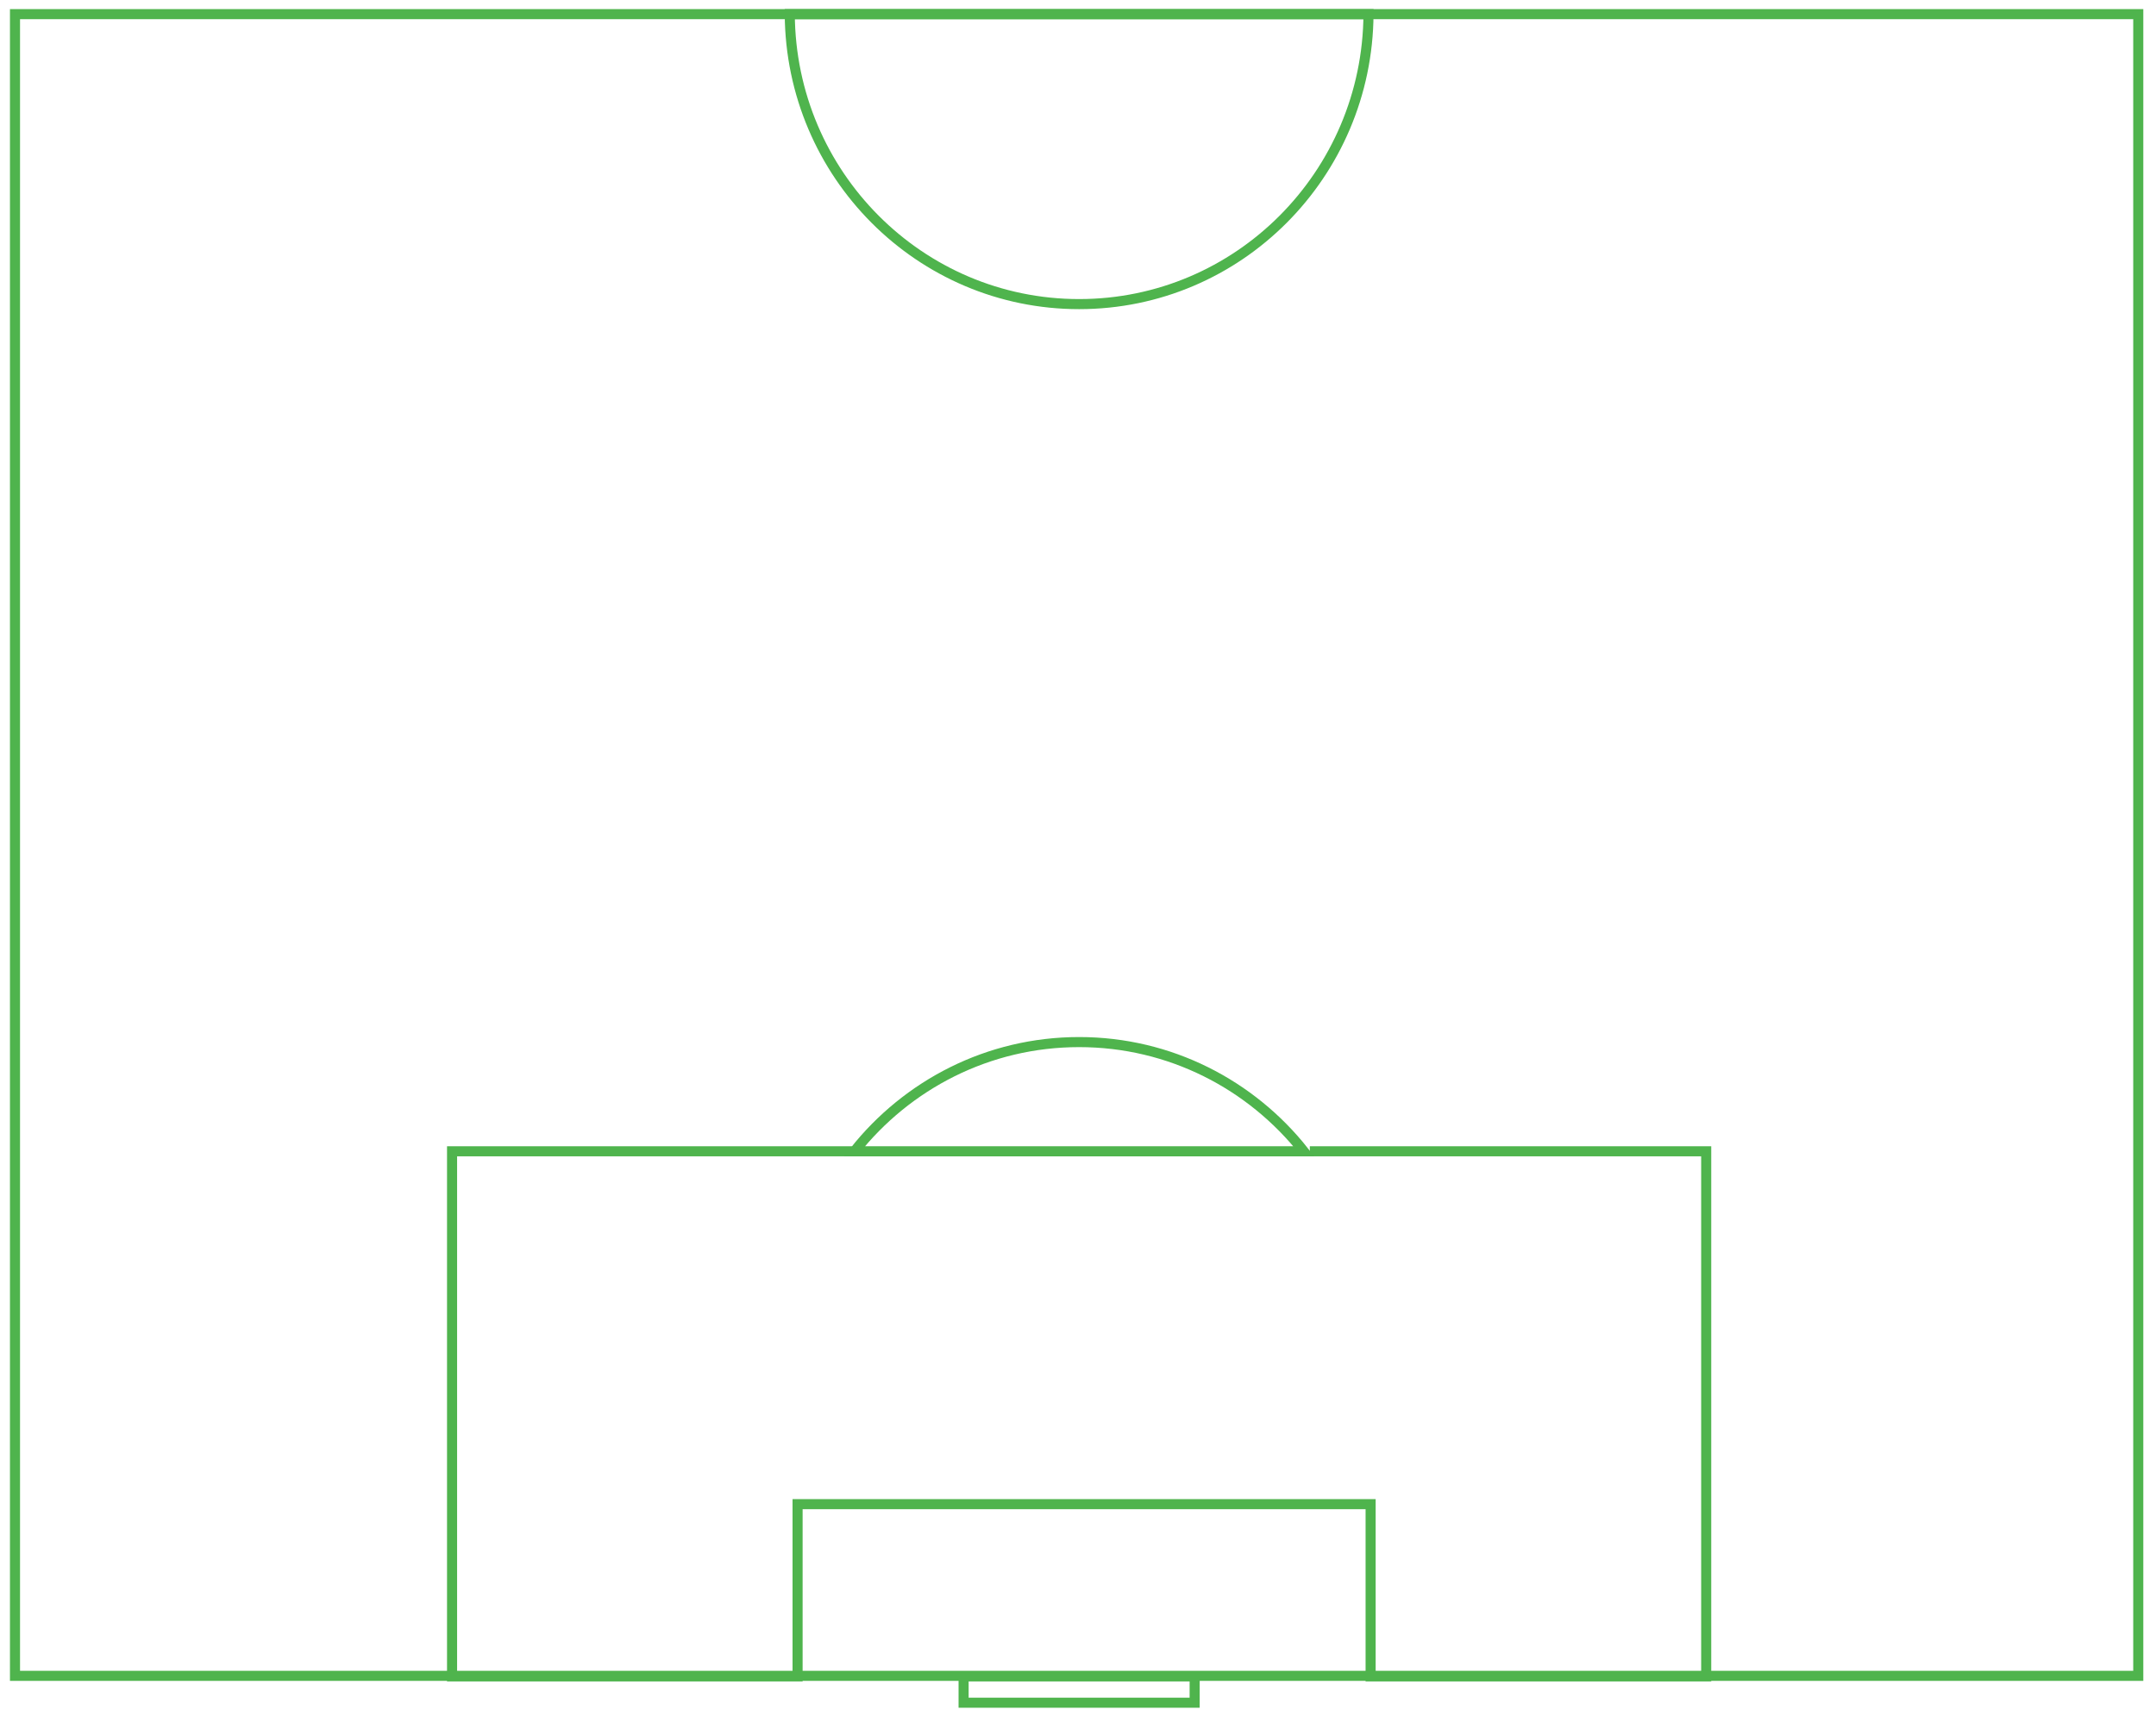
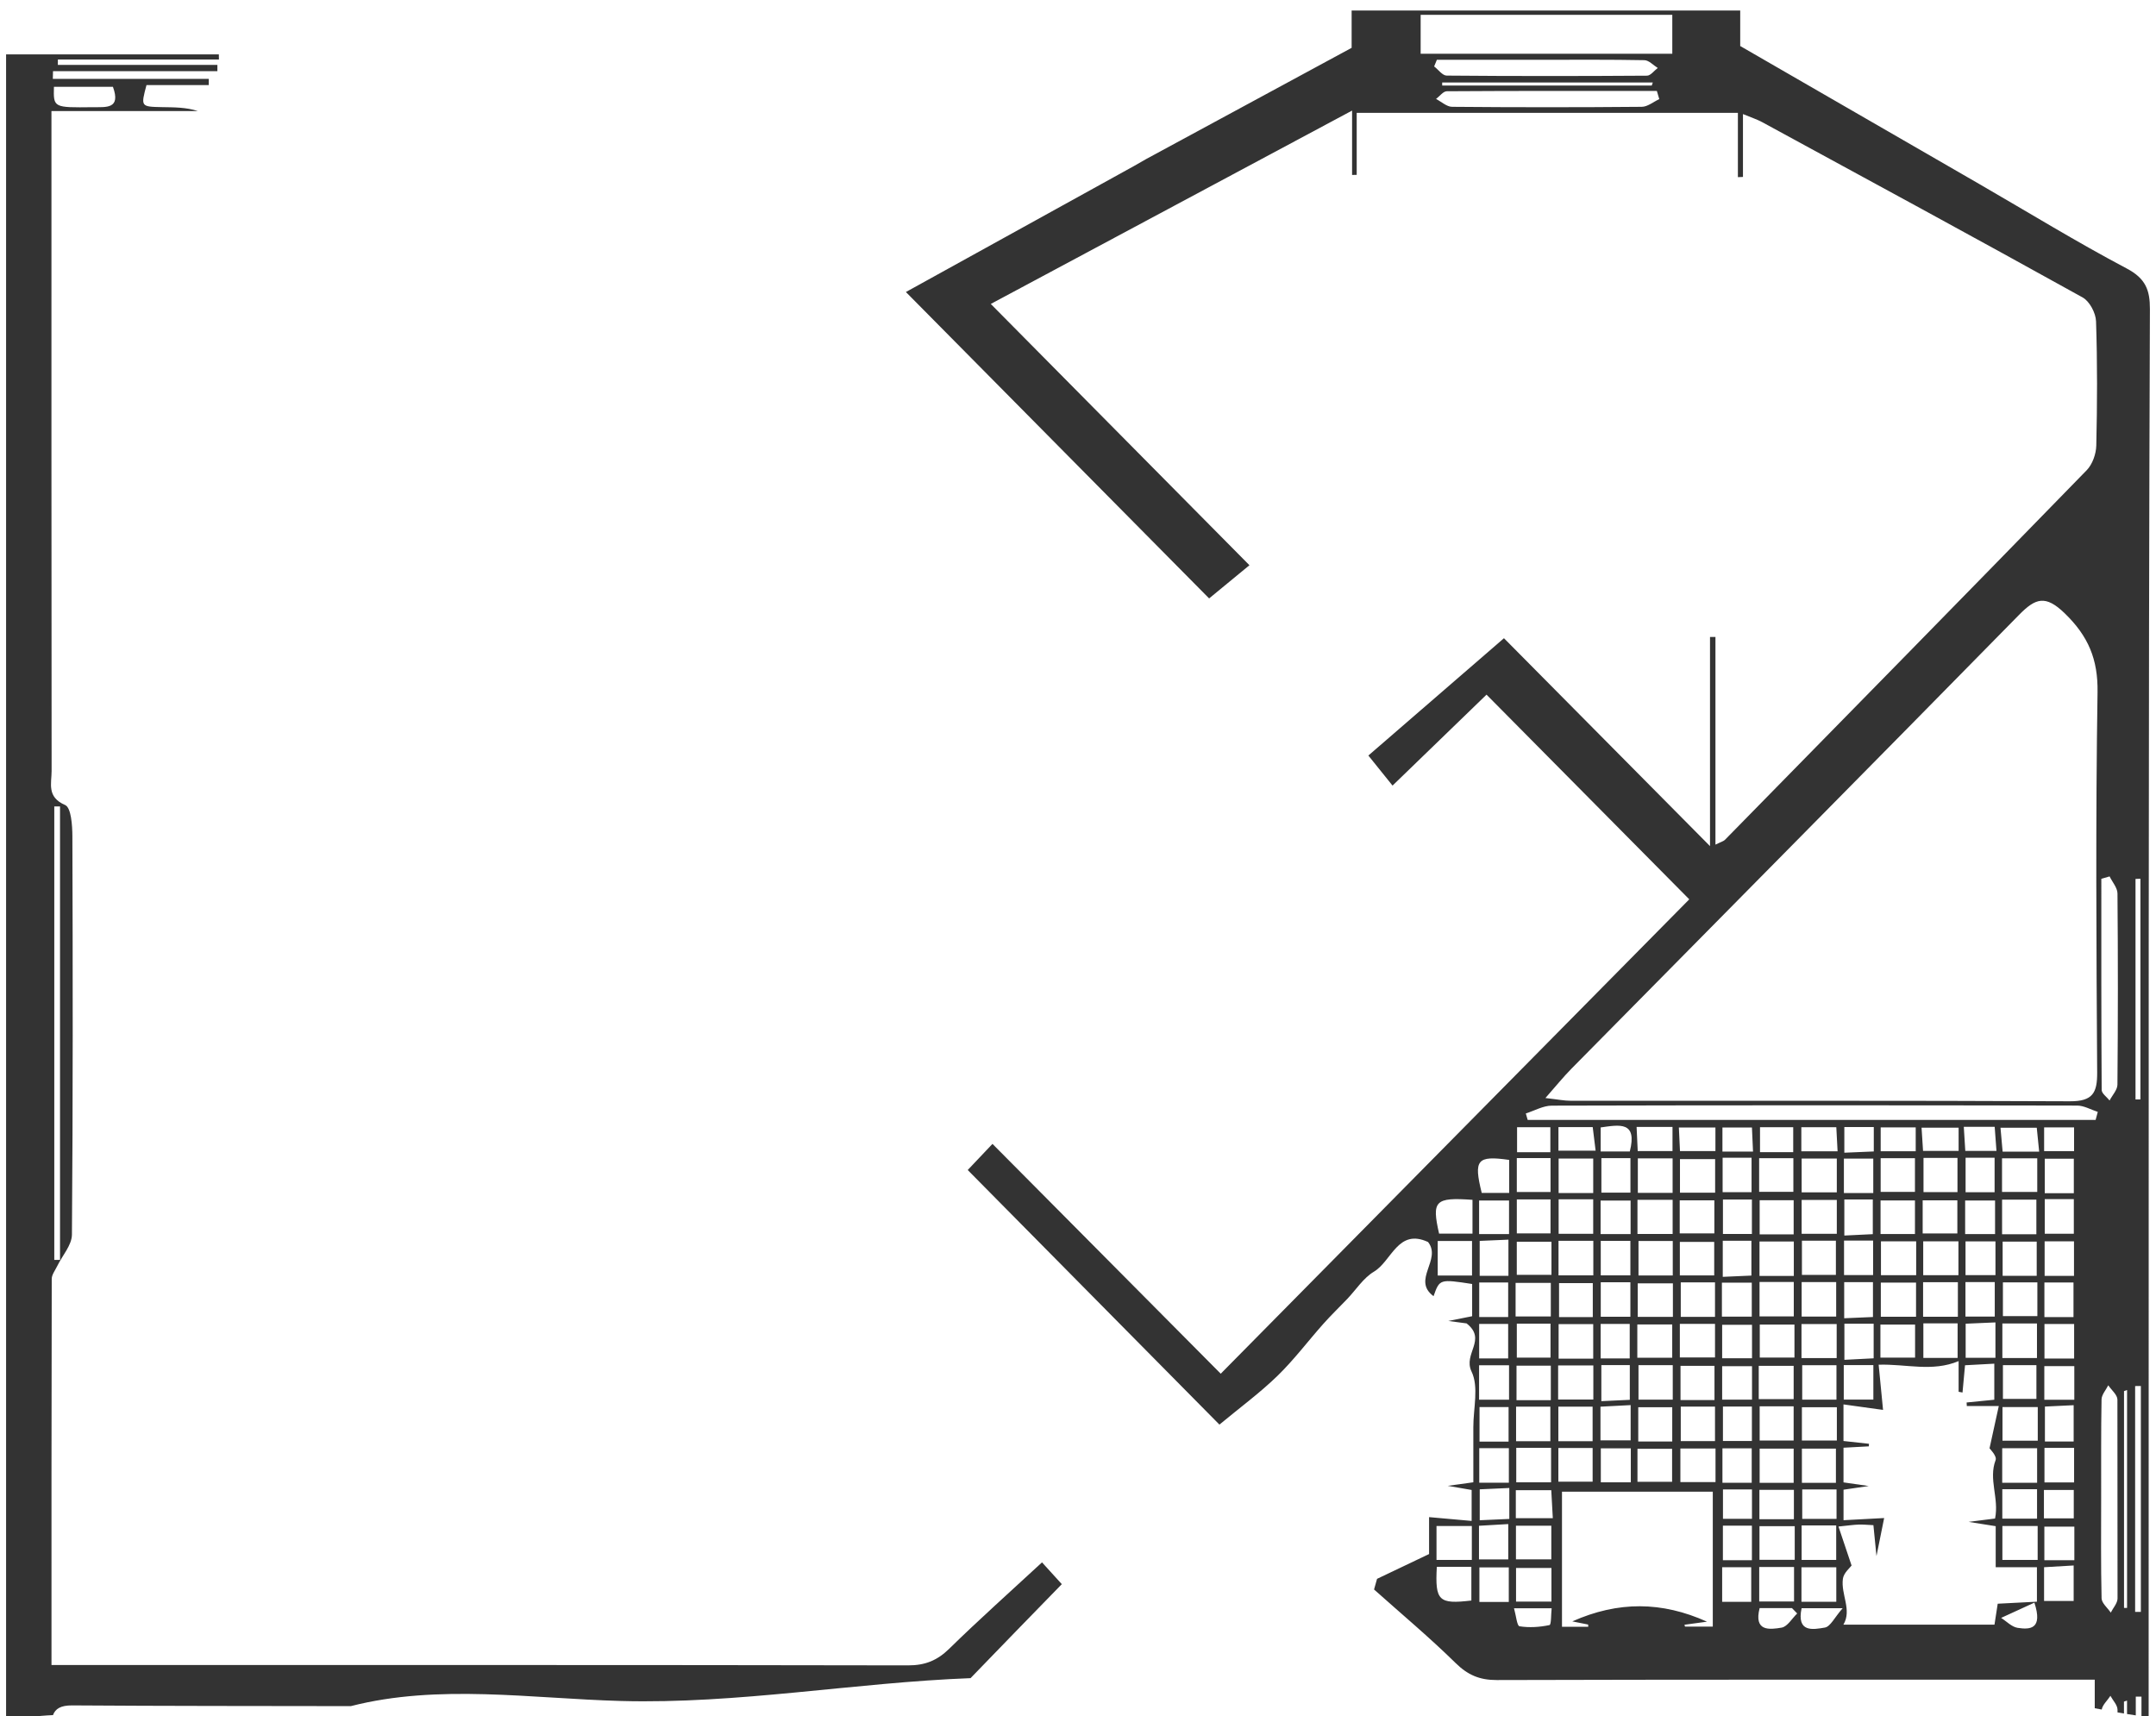
- <svg xmlns="http://www.w3.org/2000/svg" version="1.1" id="Layer_1" x="0px" y="0px" width="428px" height="340.666px" viewBox="-48.093 40.832 428 340.666" enable-background="new -48.093 40.832 428 340.666" xml:space="preserve">
-   <path fill="none" stroke="#4FB44D" stroke-width="2" stroke-miterlimit="10" d="M166.131,247.723  c-18.065,0-34.158,8.474-44.615,21.683h89.231C200.29,256.196,184.196,247.723,166.131,247.723z" />
-   <polyline fill="none" stroke="#4FB44D" stroke-width="2" stroke-miterlimit="10" points="122.694,269.405 41.649,269.405   41.649,373.652 110.239,373.652 110.239,339.461 223.997,339.461 223.997,373.652 290.614,373.652 290.614,269.405 211.925,269.405   " />
-   <rect x="143.197" y="373.652" fill="none" stroke="#4FB44D" stroke-width="2" stroke-miterlimit="10" width="45.868" height="5.229" />
+ <svg xmlns="http://www.w3.org/2000/svg" version="1.1" id="Layer_1" x="0px" y="0px" width="428px" height="340.666px" viewBox="0 0 428 340.666" enable-background="new 0 0 428 340.666" xml:space="preserve">
  <g>
-     <path fill="none" stroke="#4FB44D" stroke-width="2" stroke-miterlimit="10" d="M166.131,101.209   c31.611,0,57.251-25.743,57.444-57.57H108.688C108.88,75.467,134.521,101.209,166.131,101.209z" />
+     <path fill="#333333" d="M14.323,338.584c18.44,0.13,36.881,0.113,55.322,0.144c17.412-4.454,35.775-1.507,53.641-1.022   c23.217,0.628,46.221-3.645,69.385-4.534c5.986-6.215,12.023-12.403,18.115-18.66c-1.648-1.817-3.008-3.309-3.93-4.325   c-6.311,5.84-12.496,11.345-18.398,17.127c-2.393,2.346-4.789,3.33-8.211,3.324c-54.705-0.102-109.406-0.07-164.108-0.068h-5.917   c0-26.028-0.012-51.341,0.047-76.656c0.002-0.846,0.677-1.7,1.078-2.529c1.009-2.096,2.916-4.171,2.932-6.265   c0.207-26.367,0.176-52.737,0.09-79.105c-0.008-2.149-0.244-5.676-1.438-6.188c-3.694-1.588-2.684-4.3-2.686-6.758   c-0.043-41.781-0.031-83.564-0.031-125.348v-5.672h29.06c-2.377-0.773-4.757-0.736-7.135-0.781c-4.2-0.083-4.199-0.106-3.06-4.373   h12.366c0.001-0.412,0.003-0.821,0.003-1.233H10.486c0.013-0.51,0.026-1.024,0.038-1.538h32.631v-1.238H11.481   c0.004-0.354,0.008-0.709,0.012-1.068h31.967c-0.004-0.338-0.01-0.68-0.016-1.018H1.208v331.114   c2.981-0.892,6.136-1.261,9.311-1.402C10.971,339.28,12.006,338.569,14.323,338.584z M10.706,17.237h11.713   c1.621,4.463-1.375,4.012-3.971,4.045C10.599,21.375,10.599,21.389,10.706,17.237z M10.776,250.133v-90.026h1.139v90.026H10.776z" />
+     <path fill="#333333" d="M268.32,9.498c-14.357,7.77-27.982,15.146-40.844,22.109l-2.309,1.325   c-15.31,8.456-30.14,16.649-45.332,25.043c20.453,20.673,40.556,40.985,60.195,60.833c2.924-2.409,5.424-4.467,8.004-6.59   c-17.084-17.261-33.877-34.227-51.347-51.874c24.164-12.932,47.511-25.426,71.722-38.389V34.73   c0.307-0.004,0.611-0.009,0.918-0.013v-12.31H345v12.764c0.336-0.015,0.67-0.029,1.006-0.043v-12.48   c1.625,0.676,2.771,1.035,3.799,1.594c21.236,11.551,42.486,23.078,63.623,34.808c1.396,0.773,2.615,3.097,2.668,4.737   c0.277,8.214,0.238,16.442,0.051,24.654c-0.037,1.667-0.748,3.725-1.896,4.905c-23.869,24.527-47.842,48.945-71.809,73.377   c-0.309,0.311-0.82,0.429-1.898,0.967v-41.235c-0.357,0.003-0.719,0.005-1.08,0.007v41.523   c-14.664-14.799-28.422-28.681-40.904-41.275c-9.391,8.127-18.443,15.959-26.918,23.292c2.072,2.579,3.348,4.165,4.799,5.966   c6.346-6.141,12.379-11.977,18.658-18.055c13.354,13.481,26.664,26.919,40.248,40.635c-31.23,31.623-61.928,62.707-93.012,94.182   c-15.232-15.34-30.138-30.349-45.314-45.628c-1.857,1.963-3.359,3.55-4.912,5.188c16.762,16.953,33.345,33.729,49.968,50.543   c4.105-3.405,8.041-6.297,11.5-9.656c3.299-3.198,6.074-6.916,9.135-10.354c1.504-1.695,3.15-3.273,4.717-4.913   c1.762-1.843,3.213-4.18,5.328-5.444c3.521-2.104,4.746-8.643,10.732-5.883c2.777,3.508-3.277,7.533,1.092,10.755   c1.215-3.406,1.215-3.406,7.662-2.42v6.398c-1.383,0.275-2.531,0.508-4.725,0.945c2.271,0.303,3.441,0.458,3.621,0.481   c4.111,3.226-0.729,6.003,0.982,9.55c1.479,3.06,0.35,7.333,0.359,11.071c0.01,3.546,0.002,7.093,0.002,10.925   c-1.541,0.212-2.826,0.391-5.088,0.703c2.275,0.395,3.574,0.618,4.75,0.821v6.146c-2.982-0.267-5.57-0.496-8.451-0.754v7.331   c-4.01,1.911-7.168,3.417-10.326,4.922c-0.201,0.704-0.396,1.407-0.596,2.112c5.422,4.845,11.016,9.52,16.189,14.605   c2.418,2.377,4.773,3.387,8.189,3.376c37.398-0.106,74.801-0.071,112.201-0.076h6.49v5.671c0.463,0.09,0.926,0.174,1.389,0.261   c0.135-0.918,1.146-1.814,1.723-2.725c0.49,0.92,1.402,1.833,1.408,2.753c0,0.181,0,0.361,0.002,0.54   c0.424,0.074,0.85,0.146,1.279,0.219v-2.361c0.203-0.067,0.406-0.135,0.609-0.203v2.666c0.576,0.094,1.154,0.183,1.736,0.268   v-3.724c0.377,0.002,0.754,0.002,1.131,0.002v3.878c0.473,0.062,0.947,0.118,1.422,0.17c0.002-51.398-0.004-102.798,0.016-154.196   c0.016-41.78,0.08-83.559,0.236-125.336c0.014-3.744-0.848-6.068-4.572-8.035c-9.982-5.276-19.611-11.19-29.389-16.84   c-15.545-8.982-31.096-17.953-47.369-27.344V2.089H268.32V9.498z M381.816,262.74h6.801v6.849h-6.801V262.74z M380.174,269.54   h-6.881v-6.57h6.881V269.54z M307.803,262.791v6.744h-6.691v-6.744H307.803z M323.525,269.695h-5.77v-6.844h5.77V269.695z    M325.033,262.948h6.93v6.615h-6.93V262.948z M341.875,269.662v-6.645h5.928v6.645H341.875z M349.342,262.974h6.887v6.557h-6.887   V262.974z M357.625,269.633v-6.765h6.984v6.765H357.625z M340.457,269.498h-6.982v-6.655h6.982V269.498z M293.637,269.699v-6.85   h5.758v6.85H293.637z M309.41,269.74v-6.852h6.869v6.852H309.41z M333.609,271.167h6.744v6.798h-6.744V271.167z M332.068,277.884   h-6.801v-6.846h6.801V277.884z M341.875,277.882v-6.645h5.928v6.645H341.875z M349.137,271.175h6.932v6.597h-6.932V271.175z    M357.766,277.88v-6.837h6.801v6.837H357.766z M366.016,277.868v-6.849h5.875v6.849H366.016z M293.621,277.896v-6.841h5.949v6.841   H293.621z M301.051,277.984v-6.849h6.811v6.849H301.051z M309.314,271.084h6.988v6.776h-6.988V271.084z M317.893,271.021h5.65   v6.894c-1.588,0.072-3.406,0.157-5.65,0.266V271.021z M323.709,278.964v6.992h-5.99v-6.68   C319.469,279.183,321.287,279.09,323.709,278.964z M333.658,286.104v-6.846h6.797v6.846H333.658z M331.965,286.185h-6.746v-6.798   h6.746V286.185z M342.031,286.085v-6.836h5.75v6.836H342.031z M357.707,285.998v-6.609h6.939v6.609H357.707z M356.066,285.994   h-6.746v-6.786h6.746V285.994z M316.158,286.13h-6.801v-6.852h6.801V286.13z M307.771,279.278v6.852h-6.805v-6.852H307.771z    M293.707,286.211v-6.854h5.77v6.854H293.707z M333.584,287.586h6.973v6.659h-6.973V287.586z M331.938,294.195h-6.875v-6.561h6.875   V294.195z M323.742,294.29h-5.953v-6.746h5.953V294.29z M316.162,294.169h-6.801v-6.691h6.801V294.169z M307.912,294.298H301v-6.85   h6.912V294.298z M293.656,294.37v-6.852h5.877v6.852H293.656z M341.932,294.385v-6.835h5.812v6.835H341.932z M349.316,294.395   v-6.786h6.754v6.786H349.316z M357.707,294.395v-6.786h6.752v6.786H357.707z M293.75,295.685c1.643-0.074,3.453-0.156,5.873-0.266   v6.143c-1.818,0.083-3.643,0.163-5.873,0.263V295.685z M357.771,301.556v-5.849h6.811v5.849H357.771z M356.117,301.624h-6.846   v-5.835h6.846V301.624z M347.795,301.542h-5.758v-5.835h5.758V301.542z M307.951,295.862c0.088,1.567,0.184,3.35,0.307,5.554   h-7.344v-5.554H307.951z M310.078,296.152h29.938v26.783h-5.52c-0.033-0.12-0.066-0.243-0.1-0.365   c1.4-0.189,2.801-0.382,4.467-0.607c-8.957-4.045-17.646-4.101-26.734-0.058c1.211,0.24,2.18,0.433,3.145,0.627   c0.004,0.147,0.01,0.295,0.016,0.444h-5.211V296.152z M347.783,309.76h-5.76v-6.861h5.76V309.76z M349.285,302.998h6.996v6.684   h-6.996V302.998z M357.65,309.698v-6.844h6.865v6.844H357.65z M357.619,318.01v-6.844h6.914v6.844H357.619z M347.646,318.016h-5.77   v-6.864h5.77V318.016z M356.146,317.953h-6.912v-6.852h6.912V317.953z M307.986,317.973h-7.027v-6.676h7.027V317.973z    M307.961,309.589h-7.021v-6.674h7.021V309.589z M299.414,302.583v7.016h-5.812v-6.678   C295.336,302.822,297.152,302.714,299.414,302.583z M285.17,309.698v-6.727h7.012v6.727H285.17z M285.232,311.066h6.857v6.696   C285.613,318.53,284.854,317.835,285.232,311.066z M293.684,318.047v-6.858h5.834v6.858H293.684z M301.646,322.875   c-0.504-0.081-0.68-2.125-1.09-3.576h7.471c-0.135,1.187-0.061,3.259-0.43,3.336C305.666,323.045,303.584,323.185,301.646,322.875z    M349.314,319.266h6.42c0.346,0.354,0.691,0.711,1.035,1.066c-1.023,0.982-1.934,2.617-3.096,2.812   C351.297,323.547,348.117,323.955,349.314,319.266z M357.646,319.284h8.154c-1.625,1.854-2.434,3.657-3.533,3.846   C359.947,323.526,356.613,324.2,357.646,319.284z M400.525,323.185c-1.166-0.183-2.186-1.286-3.271-1.975   c2.08-0.951,4.156-1.907,6.607-3.031C405.572,323.44,403.033,323.575,400.525,323.185z M424.994,320.024l-1.137-0.007v-44.833   c0.379-0.004,0.758-0.011,1.137-0.015V320.024z M421.652,319.232v-43.047c0.199-0.07,0.4-0.145,0.604-0.216v43.256   C422.053,319.23,421.852,319.23,421.652,319.232z M420.34,277.866l0.025,39.489c-0.006,0.939-0.877,1.873-1.344,2.81   c-0.637-0.949-1.801-1.884-1.824-2.847c-0.158-6.66-0.084-13.327-0.084-19.994c0.014-6.494-0.041-12.992,0.076-19.484   c0.02-0.945,0.869-1.874,1.336-2.812C419.156,275.975,420.332,276.915,420.34,277.866z M411.654,317.851h-5.873v-6.703   c1.826-0.106,3.643-0.213,5.873-0.344V317.851z M405.836,303.092h5.955v6.666h-5.955V303.092z M404.508,309.696h-7.004v-6.725   h7.004V309.696z M404.385,301.503h-6.895v-5.844h6.895V301.503z M405.752,295.809h5.924v5.637h-5.924V295.809z M404.4,287.523   v6.863h-6.93v-6.863H404.4z M405.859,287.457h5.881v6.86h-5.881V287.457z M405.949,279.254c1.68-0.081,3.492-0.168,5.705-0.273   v7.214h-5.705V279.254z M404.529,286.035h-7.004v-6.678h7.004V286.035z M411.783,271.229v6.675h-5.953v-6.675H411.783z    M404.26,271.036v6.7h-6.648v-6.7H404.26z M390.09,271.053c1.75-0.096,3.568-0.194,5.811-0.314v7.159   c-1.891,0.187-3.693,0.365-5.498,0.546c0.014,0.234,0.027,0.468,0.041,0.702h6.346c-0.652,2.992-1.197,5.49-1.836,8.398   c0.055,0.095,1.51,1.536,1.207,2.337c-1.457,3.812,0.723,7.551-0.109,11.602c-1.293,0.164-2.594,0.33-5.26,0.664   c2.584,0.409,3.824,0.605,5.387,0.854v8.147h8.184v6.845c-2.48,0.127-4.996,0.258-7.785,0.402c-0.25,1.617-0.473,3.066-0.641,4.157   h-29.994c1.738-2.923-0.525-5.985-0.1-9.104c0.158-1.18,1.43-2.209,1.725-2.635c-0.76-2.26-1.594-4.739-2.602-7.741   c2.02-0.205,3.002-0.352,3.99-0.387c0.854-0.034,1.715,0.06,2.945,0.115c0.168,1.706,0.326,3.297,0.609,6.137   c0.656-3.253,1.07-5.301,1.523-7.551c-2.854,0.153-5.324,0.284-8.062,0.43v-6.056c1.303-0.19,2.543-0.373,5-0.733   c-2.42-0.351-3.596-0.517-5.006-0.72v-6.882c1.742-0.096,3.389-0.185,5.033-0.274c0.006-0.169,0.012-0.34,0.02-0.507   c-1.615-0.177-3.23-0.353-5.057-0.554v-7.264c2.516,0.35,4.707,0.656,7.854,1.094c-0.203-2.083-0.51-5.222-0.873-8.977   c5.484-0.171,10.629,1.48,15.875-0.715v6.091c0.256,0.047,0.516,0.096,0.773,0.146C389.74,274.843,389.891,273.222,390.09,271.053z    M366.141,262.809h5.809v6.865c-1.736,0.088-3.559,0.183-5.809,0.299V262.809z M411.748,262.857v6.867h-5.889v-6.867H411.748z    M404.371,262.76v6.86H397.5v-6.86H404.371z M396.127,269.573h-5.912v-6.77c1.732-0.077,3.541-0.155,5.912-0.257V269.573z    M347.756,261.396h-5.93v-6.737h5.93V261.396z M357.656,261.384v-6.839h6.854v6.839H357.656z M340.455,261.443h-6.797v-6.845h6.797   V261.443z M332.096,261.447h-6.982v-6.66h6.982V261.447z M323.656,261.426h-5.881v-6.853h5.881V261.426z M307.859,254.7v6.667   h-6.99V254.7H307.859z M293.648,261.477v-6.853h5.748v6.853H293.648z M309.496,261.494v-6.744h6.699v6.744H309.496z    M366.102,254.547c1.941,0,3.633,0,5.711,0.002v6.926c-1.682,0.073-3.498,0.151-5.711,0.245V254.547z M381.764,254.567h6.906v6.854   h-6.906V254.567z M380.365,261.422h-6.992v-6.774h6.992V261.422z M411.621,254.624v6.865h-5.775v-6.865H411.621z M404.449,254.595   v6.701h-6.84v-6.701H404.449z M395.99,254.536v6.856h-5.816v-6.856H395.99z M356.094,254.521v6.837h-6.799v-6.837H356.094z    M285.41,253.24v-6.862h6.811v6.862H285.41z M309.391,246.347h6.908v6.853h-6.908V246.347z M307.99,253.098h-6.883v-6.568h6.883   V253.098z M317.775,246.354h5.881v6.851h-5.881V246.354z M325.268,246.376h6.801v6.846h-6.801V246.376z M333.477,246.561h6.822   v6.655h-6.822V246.561z M341.996,246.329h5.686v6.92c-1.676,0.074-3.482,0.153-5.686,0.251V246.329z M357.711,246.327h6.744v6.784   h-6.744V246.327z M349.289,253.319v-6.839h6.811v6.839H349.289z M396.131,253.16h-5.945v-6.699h5.945V253.16z M397.555,246.504   h6.764v6.796h-6.764V246.504z M388.781,253.174h-6.992v-6.723h6.992V253.174z M380.393,253.174H373.4v-6.723h6.992V253.174z    M411.721,246.445v6.866h-5.83v-6.866H411.721z M371.84,246.3v6.843h-5.768V246.3H371.84z M299.447,253.296h-5.707v-6.934   c1.689-0.075,3.5-0.151,5.707-0.247V253.296z M301.162,228.755v-4.963h6.609v4.963H301.162z M309.375,223.767h6.803   c0.172,1.388,0.35,2.821,0.578,4.68h-7.381V223.767z M355.982,228.745h-6.592v-4.953h6.592V228.745z M357.594,223.796h6.943   c0.076,1.419,0.154,2.953,0.252,4.776h-7.195V223.796z M340.539,223.851v4.673h-7.035c-0.07-1.495-0.139-2.92-0.223-4.673H340.539z    M332.018,228.527h-6.904c-0.07-1.503-0.137-2.928-0.223-4.789h7.127V228.527z M341.932,223.851h5.855   c0.068,1.498,0.131,2.92,0.215,4.776h-6.07V223.851z M380.148,229.939v6.689h-6.807v-6.689H380.148z M381.846,229.889h6.744v6.794   h-6.744V229.889z M356.012,229.945v6.673h-6.795v-6.673H356.012z M357.656,230.018h6.98v6.708h-6.98V230.018z M340.482,236.788   H333.5v-6.658h6.982V236.788z M332.039,236.824h-6.902v-6.84h6.902V236.824z M323.668,236.78h-5.766v-6.843h5.766V236.78z    M294.146,236.838c-1.633-6.58-0.932-7.465,5.451-6.553v6.553H294.146z M301.111,229.918h6.695v6.735h-6.695V229.918z    M309.41,236.859v-6.848h6.869v6.848H309.41z M366.043,236.861v-6.842h5.83v6.842H366.043z M293.625,245.013v-6.664h5.943v6.664   H293.625z M332.045,244.983h-6.982v-6.778h6.982V244.983z M333.451,238.314h6.875v6.559h-6.875V238.314z M342.031,238.148h5.75   v6.835h-5.75V238.148z M316.275,244.952h-6.861v-6.852h6.861V244.952z M307.803,238.132v6.741h-6.691v-6.741H307.803z    M317.744,245.015v-6.658h5.955v6.658H317.744z M349.318,245.072v-6.785h6.752v6.785H349.318z M357.654,238.233h6.982v6.715h-6.982   V238.233z M366.129,238.136h5.652v6.889c-1.59,0.079-3.416,0.169-5.652,0.276V238.136z M388.566,244.88h-6.885v-6.57h6.885V244.88z    M390.113,238.347h5.939v6.666h-5.939V238.347z M380.15,245.003h-6.832v-6.67h6.832V245.003z M397.445,245.04v-6.862h6.807v6.862   H397.445z M411.688,238.075v6.862h-5.771v-6.862H411.688z M292.312,238.209v6.706h-6.633   C284.205,238.401,284.848,237.683,292.312,238.209z M411.688,230.046v6.853h-5.77v-6.853H411.688z M404.426,229.964v6.678h-6.992   v-6.678H404.426z M395.959,229.855v6.849h-5.758v-6.849H395.959z M347.711,229.854v6.835h-5.744v-6.835H347.711z M366.129,223.753   h5.848v4.853c-1.793,0.077-3.617,0.153-5.848,0.249V223.753z M380.299,228.559h-6.953v-4.729h6.953V228.559z M381.459,223.888   h7.357c0,1.64,0,2.956,0.002,4.61h-7.062C381.668,227.106,381.574,225.675,381.459,223.888z M397.551,228.639   c-0.133-1.478-0.26-2.91-0.422-4.738h7.201c0.131,1.306,0.277,2.734,0.477,4.738H397.551z M411.736,223.831v4.713h-5.945v-4.713   H411.736z M395.977,223.714c0.117,1.556,0.221,2.991,0.354,4.784h-6.189c-0.086-1.387-0.176-2.819-0.299-4.784H395.977z    M323.545,228.604h-5.787v-4.768C321.518,223.309,325.066,222.575,323.545,228.604z M412.355,219.497   c1.359,0.002,2.725,0.816,4.088,1.252c-0.145,0.534-0.285,1.065-0.43,1.599H303.271c-0.123-0.432-0.248-0.86-0.373-1.29   c1.723-0.539,3.439-1.545,5.164-1.549C342.828,219.418,377.59,219.427,412.355,219.497z M424.908,218.273   c-0.326,0.002-0.65,0.006-0.975,0.008v-43.783c0.326-0.012,0.65-0.021,0.975-0.033V218.273z M420.352,177.382   c0.109,12.652,0.104,25.308-0.008,37.96c-0.01,1.052-1.016,2.095-1.559,3.144c-0.547-0.697-1.564-1.391-1.57-2.088   c-0.092-13.975-0.068-27.95-0.068-41.921c0.547-0.161,1.094-0.32,1.641-0.479C419.332,175.122,420.34,176.248,420.352,177.382z    M409.891,121.775c4.682,4.538,6.607,9.134,6.504,15.656c-0.393,25.157-0.234,50.325-0.074,75.484   c0.025,4.052-0.859,5.753-5.436,5.729c-33.02-0.161-66.039-0.078-99.062-0.102c-1.318,0-2.635-0.275-5.033-0.543   c2.113-2.395,3.562-4.202,5.186-5.845c29.613-30.017,59.285-59.972,88.82-90.063C404.078,118.746,406.055,118.054,409.891,121.775z    M328.91,18.052c0.16,0.542,0.322,1.082,0.482,1.625c-1.156,0.535-2.312,1.522-3.473,1.53c-12.553,0.112-25.107,0.11-37.66,0   c-1.064-0.01-2.119-1.016-3.182-1.559c0.713-0.533,1.42-1.525,2.133-1.53C301.109,18.027,315.01,18.052,328.91,18.052z    M328.1,16.383c-0.064,0.201-0.133,0.402-0.199,0.604h-41.602c-0.002-0.201-0.004-0.402-0.004-0.604H328.1z M326.445,11.947   c0.891,0.019,1.764,1.007,2.645,1.546c-0.713,0.535-1.418,1.527-2.135,1.532c-13.258,0.091-26.518,0.099-39.775-0.017   c-0.832-0.007-1.652-1.184-2.48-1.818c0.18-0.439,0.359-0.879,0.541-1.32h20.795C312.838,11.872,319.645,11.814,326.445,11.947z    M331.977,2.941v7.727h-49.955V2.941H331.977z" />
  </g>
-   <rect x="-45.116" y="43.64" fill="none" stroke="#4FB44D" stroke-width="2" stroke-miterlimit="10" width="421.502" height="329.907" />
</svg>
